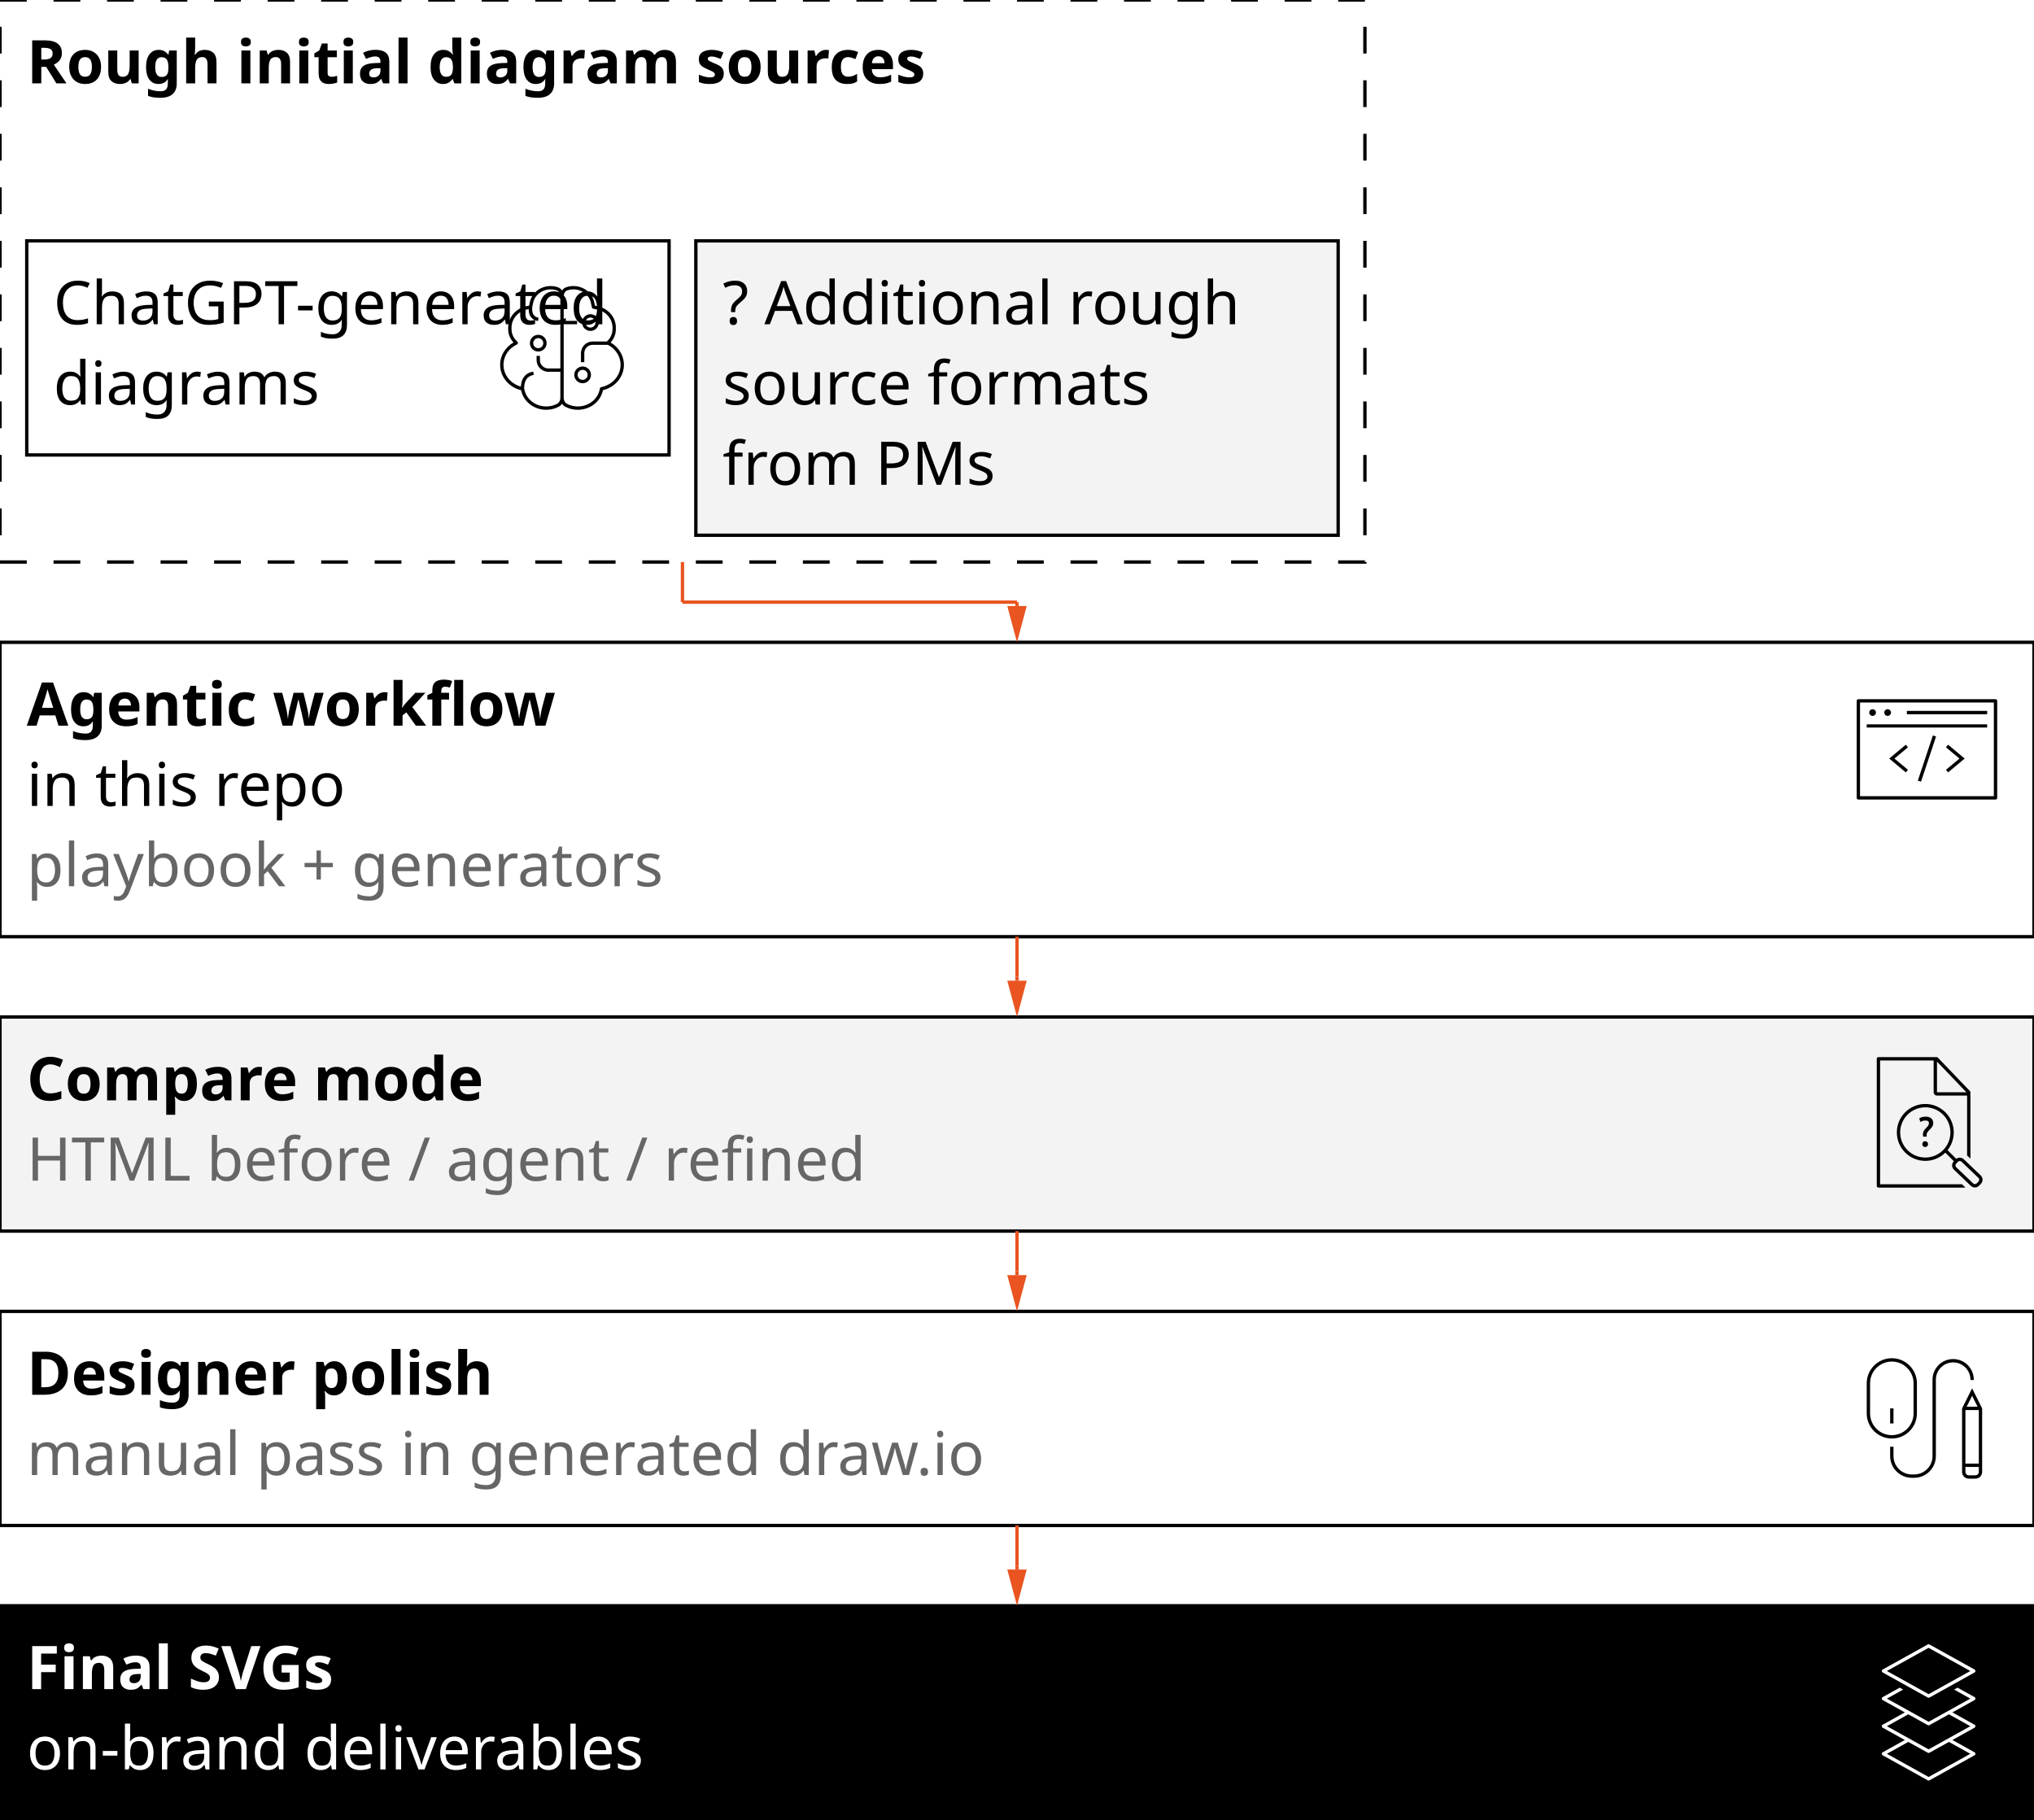
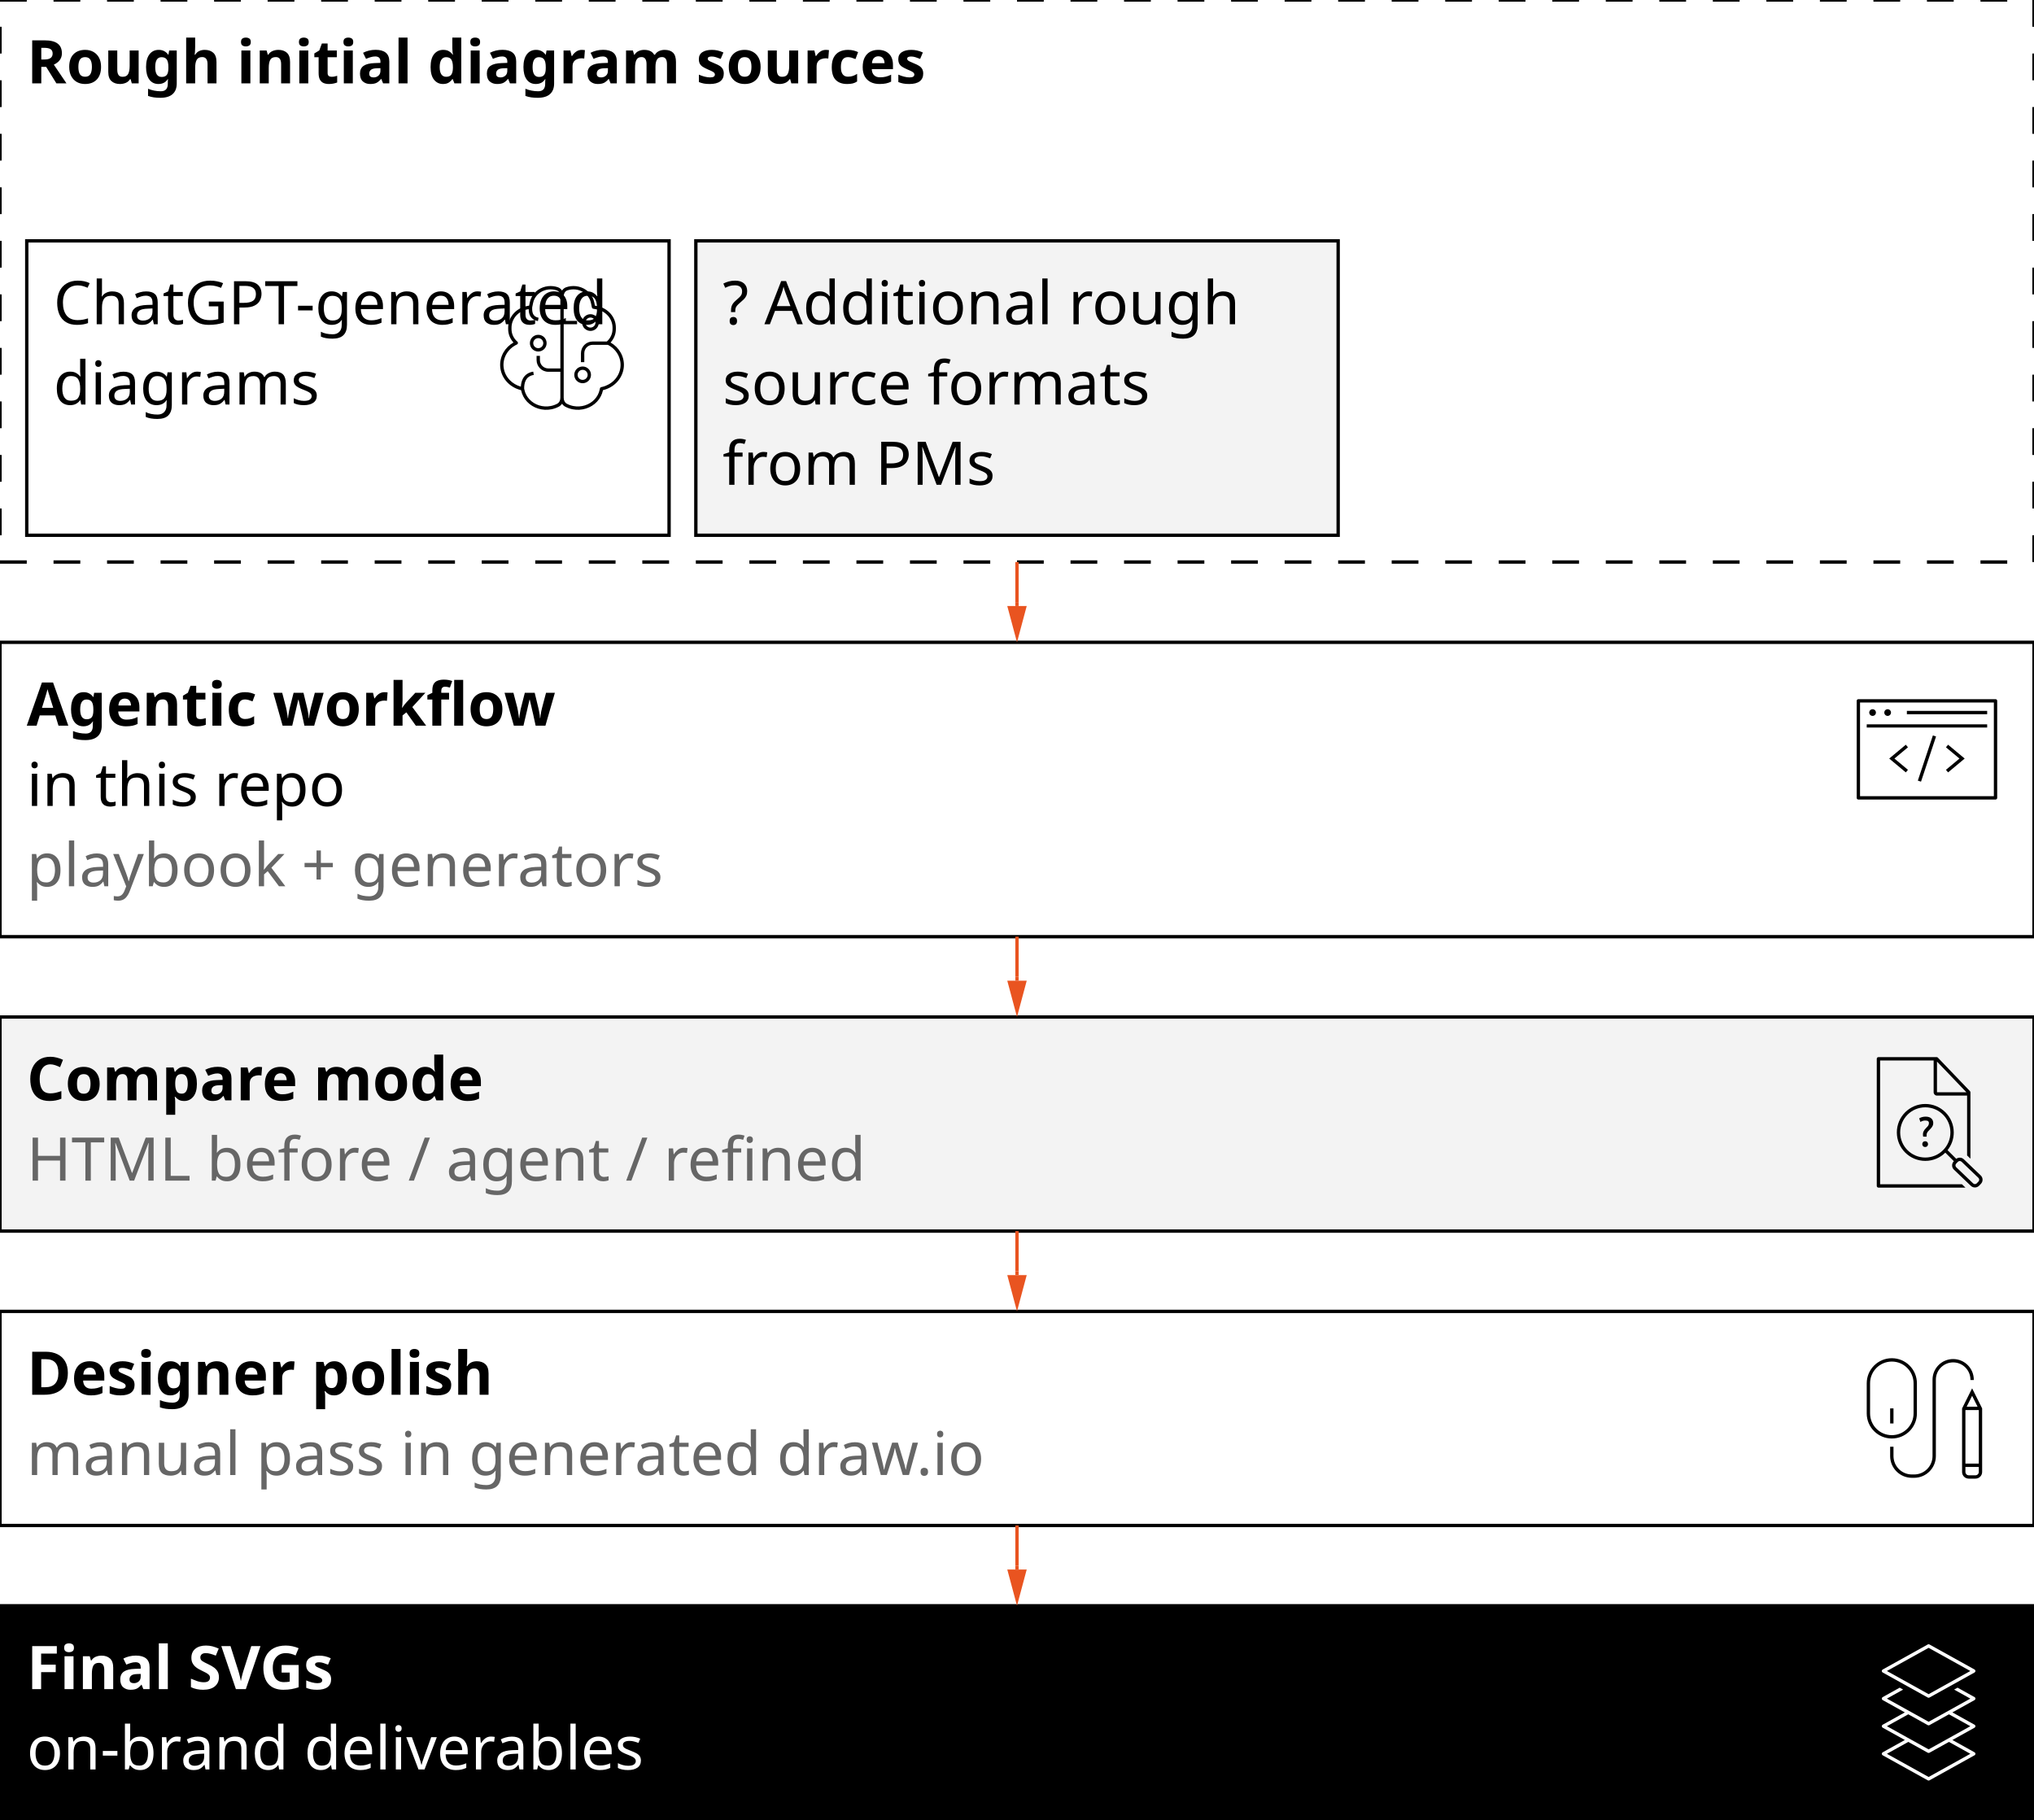
<svg xmlns="http://www.w3.org/2000/svg" width="608" height="544" viewBox="0 0 608 544" xml:space="preserve">
  <rect width="608" height="544" fill="#FFFFFF" />
  <g data-component-id="sources">
-     <rect x="0" y="0" width="408" height="168" fill="#FFFFFF" stroke="#000000" stroke-width="1" stroke-miterlimit="10" stroke-dasharray="8 8" />
+     <rect x="0" y="0" width="608" height="168" fill="#FFFFFF" stroke="#000000" stroke-width="1" stroke-miterlimit="10" stroke-dasharray="8 8" />
    <text font-family="Ubuntu Sans">
      <tspan x="8" y="24.92" font-size="18" font-weight="700" fill="#000000">Rough initial diagram sources</tspan>
    </text>
  </g>
-   <rect x="8" y="72" width="192" height="64" fill="#FFFFFF" stroke="#000000" stroke-width="1" stroke-miterlimit="10" />
+   <rect x="8" y="72" width="192" height="88" fill="#FFFFFF" stroke="#000000" stroke-width="1" stroke-miterlimit="10" />
  <text font-family="Ubuntu Sans">
    <tspan x="16" y="96.92" font-size="18" font-weight="400" fill="#000000">ChatGPT-generated</tspan>
    <tspan x="16" y="120.92" font-size="18" font-weight="400" fill="#000000">diagrams</tspan>
  </text>
  <g class="dg-icon" transform="translate(144 80)">
    <path fill-rule="evenodd" clip-rule="evenodd" d="M30.159 29.553C31.539 29.553 32.658 30.672 32.658 32.053C32.658 33.433 31.539 34.553 30.159 34.553C28.778 34.553 27.659 33.433 27.659 32.053C27.659 30.672 28.778 29.553 30.159 29.553ZM30.159 30.553C29.33 30.553 28.659 31.224 28.659 32.053C28.659 32.881 29.33 33.553 30.159 33.553C30.987 33.553 31.658 32.881 31.659 32.053C31.659 31.224 30.987 30.553 30.159 30.553Z" fill="#000000" />
    <path fill-rule="evenodd" clip-rule="evenodd" d="M16.895 20.079C18.276 20.079 19.395 21.198 19.395 22.579C19.395 23.96 18.276 25.079 16.895 25.079C15.514 25.079 14.395 23.96 14.395 22.579C14.395 21.198 15.514 20.079 16.895 20.079ZM16.895 21.079C16.066 21.079 15.395 21.751 15.395 22.579C15.395 23.407 16.066 24.079 16.895 24.079C17.723 24.079 18.395 23.407 18.395 22.579C18.395 21.751 17.723 21.079 16.895 21.079Z" fill="#000000" />
    <path fill-rule="evenodd" clip-rule="evenodd" d="M32.5 13.921C33.881 13.921 35 15.04 35 16.421C35 17.801 33.881 18.921 32.5 18.921C31.119 18.921 30 17.802 30 16.421C30 15.04 31.12 13.921 32.5 13.921ZM32.5 14.921C31.672 14.921 31 15.592 31 16.421C31 17.249 31.672 17.921 32.5 17.921C33.328 17.921 34 17.249 34 16.421C34 15.593 33.328 14.921 32.5 14.921Z" fill="#000000" />
    <path fill-rule="evenodd" clip-rule="evenodd" d="M26.617 5.548C27.662 5.422 28.724 5.545 29.707 5.905C30.689 6.266 31.563 6.853 32.246 7.616C32.929 8.38 33.399 9.296 33.608 10.279L33.84 11.366L34.485 11.487C36.059 11.783 37.48 12.582 38.506 13.755C39.532 14.928 40.097 16.404 40.097 17.932V18.377C40.097 19.914 39.495 21.314 38.511 22.385C39.766 23.102 40.804 24.125 41.508 25.355C42.327 26.786 42.651 28.425 42.433 30.042C42.215 31.658 41.467 33.166 40.297 34.358C39.203 35.471 37.793 36.256 36.241 36.626L36.219 36.728C35.953 37.973 35.342 39.128 34.452 40.075C33.562 41.023 32.423 41.73 31.154 42.129C29.885 42.528 28.527 42.607 27.217 42.356C26.409 42.202 25.635 41.927 24.926 41.542C24.531 41.328 24.226 41.027 24 40.679C23.774 41.027 23.469 41.328 23.074 41.542C22.364 41.927 21.591 42.202 20.783 42.356C19.473 42.607 18.114 42.528 16.846 42.129C15.576 41.73 14.438 41.023 13.548 40.075C12.657 39.128 12.047 37.973 11.781 36.728L11.759 36.626C10.207 36.256 8.796 35.471 7.703 34.358C6.533 33.166 5.784 31.658 5.566 30.042C5.348 28.425 5.673 26.786 6.492 25.355C7.196 24.125 8.233 23.102 9.489 22.385C8.504 21.314 7.902 19.914 7.902 18.377V17.932C7.903 16.404 8.468 14.928 9.494 13.755C10.519 12.582 11.941 11.783 13.514 11.487L14.16 11.366L14.391 10.279C14.601 9.296 15.071 8.38 15.754 7.616C16.436 6.853 17.31 6.266 18.293 5.905C19.275 5.545 20.338 5.422 21.383 5.548C21.85 5.604 22.308 5.709 22.747 5.86C23.301 6.051 23.714 6.413 24 6.856C24.286 6.413 24.699 6.051 25.253 5.86C25.692 5.709 26.15 5.604 26.617 5.548ZM21.264 6.541C20.374 6.434 19.471 6.538 18.637 6.844C17.804 7.149 17.069 7.646 16.499 8.283C15.929 8.921 15.542 9.679 15.37 10.488L15.083 11.838C15.055 12.484 15.066 13.176 15.311 13.753C15.541 14.292 15.995 14.778 16.996 14.983L16.795 15.964C16.78 15.961 16.765 15.956 16.751 15.953L16.749 15.964C15.439 15.695 14.708 14.997 14.345 14.144C14.102 13.571 14.036 12.952 14.028 12.407L13.699 12.471C12.338 12.727 11.119 13.416 10.247 14.413C9.375 15.41 8.903 16.654 8.902 17.933V18.377C8.902 19.853 9.573 21.191 10.661 22.132C10.789 22.243 10.852 22.412 10.829 22.58C10.805 22.748 10.697 22.892 10.544 22.964C9.183 23.596 8.072 24.608 7.36 25.852C6.648 27.095 6.368 28.513 6.556 29.908C6.745 31.304 7.393 32.615 8.417 33.657C9.305 34.561 10.437 35.223 11.693 35.575C11.739 34.792 11.899 33.931 12.312 33.164C12.857 32.152 13.819 31.348 15.391 31.086L15.474 31.579L15.556 32.072C14.287 32.284 13.591 32.901 13.193 33.639C12.791 34.385 12.675 35.295 12.678 36.137L12.759 36.519C12.985 37.581 13.508 38.572 14.277 39.391C15.046 40.209 16.035 40.825 17.145 41.175C18.256 41.524 19.447 41.593 20.596 41.374C21.303 41.239 21.979 40.997 22.598 40.662C23.174 40.35 23.5 39.675 23.5 38.908V31.131H19.894C17.962 31.131 16.394 29.564 16.394 27.631V26.368H17.394V27.631C17.394 29.012 18.514 30.131 19.894 30.131H23.5V8.627C23.5 7.765 23.09 7.035 22.423 6.806C22.05 6.678 21.661 6.589 21.264 6.541ZM29.362 6.844C28.529 6.538 27.625 6.434 26.736 6.541C26.339 6.589 25.95 6.678 25.577 6.806C24.91 7.035 24.5 7.765 24.5 8.627V15.921H28.5V16.921H24.5V38.908C24.5 39.675 24.826 40.35 25.402 40.662C26.021 40.997 26.696 41.239 27.404 41.374C28.553 41.593 29.744 41.524 30.854 41.175C31.965 40.825 32.953 40.209 33.722 39.391C34.491 38.572 35.014 37.581 35.241 36.519L35.329 36.103C35.365 35.932 35.489 35.794 35.65 35.736L35.721 35.717L35.999 35.656C37.377 35.33 38.623 34.635 39.583 33.657C40.606 32.615 41.255 31.304 41.443 29.908C41.631 28.513 41.351 27.095 40.639 25.852C39.969 24.68 38.945 23.716 37.692 23.079H33.158C31.777 23.079 30.658 24.198 30.658 25.579V28.264H29.658V25.579C29.658 23.646 31.225 22.079 33.158 22.079H37.397C38.45 21.141 39.097 19.826 39.097 18.377V17.933C39.097 16.654 38.624 15.41 37.753 14.413C36.881 13.416 35.662 12.727 34.301 12.471L33.327 12.288C33.129 12.251 32.971 12.098 32.929 11.9L32.63 10.488C32.457 9.679 32.07 8.921 31.501 8.283C30.931 7.646 30.195 7.149 29.362 6.844Z" fill="#000000" />
  </g>
  <rect x="208" y="72" width="192" height="88" fill="#F3F3F3" stroke="#000000" stroke-width="1" stroke-miterlimit="10" />
  <text font-family="Ubuntu Sans">
    <tspan x="216" y="96.92" font-size="18" font-weight="400" fill="#000000">? Additional rough</tspan>
    <tspan x="216" y="120.92" font-size="18" font-weight="400" fill="#000000">source formats</tspan>
    <tspan x="216" y="144.92" font-size="18" font-weight="400" fill="#000000">from PMs</tspan>
  </text>
  <g data-component-id="workflow">
    <rect x="0" y="192" width="608" height="88" fill="#FFFFFF" stroke="#000000" stroke-width="1" stroke-miterlimit="10" />
    <text font-family="Ubuntu Sans">
      <tspan x="8" y="216.92" font-size="18" font-weight="700" fill="#000000">Agentic workflow</tspan>
      <tspan x="8" y="240.92" font-size="18" font-weight="400" fill="#000000">in this repo</tspan>
      <tspan x="8" y="264.92" font-size="18" font-weight="400" fill="#666666">playbook + generators</tspan>
    </text>
    <g class="dg-icon" transform="translate(552 200)">
      <path d="M42 17.475H6V16.525H42V17.475Z" fill="#000000" />
      <path d="M42 13.5H18V12.5H42V13.5Z" fill="#000000" />
      <path fill-rule="evenodd" clip-rule="evenodd" d="M44.601 9.01C44.829 9.056 45 9.258 45 9.5V38.5C45 38.742 44.829 38.944 44.601 38.99L44.5 39H3.5C3.258 39 3.056 38.829 3.01 38.601L3 38.5V9.5C3 9.224 3.224 9 3.5 9H44.5L44.601 9.01ZM4 38H44V10H4V38Z" fill="#000000" />
      <path d="M7.75 12C8.302 12 8.75 12.448 8.75 13C8.75 13.552 8.302 14 7.75 14C7.198 14 6.75 13.552 6.75 13C6.75 12.448 7.198 12 7.75 12Z" fill="#000000" />
      <path d="M12.25 12C12.802 12 13.25 12.448 13.25 13C13.25 13.552 12.802 14 12.25 14C11.698 14 11.25 13.552 11.25 13C11.25 12.448 11.698 12 12.25 12Z" fill="#000000" />
      <path d="M26.725 20.158L22.225 33.658L21.275 33.342L25.775 19.842L26.725 20.158Z" fill="#000000" />
      <path d="M18.32 23.384L14.28 26.75L18.32 30.116L17.68 30.884L12.719 26.75L17.68 22.616L18.32 23.384Z" fill="#000000" />
      <path d="M35.281 26.75L30.32 30.884L29.68 30.116L33.72 26.75L29.68 23.384L30.32 22.616L35.281 26.75Z" fill="#000000" />
    </g>
  </g>
  <g data-component-id="compare">
    <rect x="0" y="304" width="608" height="64" fill="#F3F3F3" stroke="#000000" stroke-width="1" stroke-miterlimit="10" />
    <text font-family="Ubuntu Sans">
      <tspan x="8" y="328.92" font-size="18" font-weight="700" fill="#000000">Compare mode</tspan>
      <tspan x="8" y="352.92" font-size="18" font-weight="400" fill="#666666">HTML before / agent / refined</tspan>
    </text>
    <g class="dg-icon" transform="translate(552 312)">
      <path fill-rule="evenodd" clip-rule="evenodd" d="M27.005 4.01C27.104 4.03 27.195 4.08 27.266 4.154L36.861 14.169C36.95 14.262 37 14.386 37 14.515V34.349L36.066 33.457C36.045 33.436 36.022 33.417 36 33.398V15.5H27C26.448 15.5 26 15.052 26 14.5V5H10V42H34.458L35.505 43H9.5C9.224 43 9 42.776 9 42.5V4.5C9 4.258 9.171 4.056 9.399 4.01L9.5 4H26.904L27.005 4.01ZM27 14.5H35.794L27 5.322V14.5Z" fill="#000000" />
      <path fill-rule="evenodd" clip-rule="evenodd" d="M23.507 18C28.205 18 32.014 21.809 32.014 26.507C32.014 28.511 31.319 30.351 30.159 31.805L32.757 34.402C33.435 33.896 34.398 33.937 35.03 34.541L40.082 39.369C40.786 40.042 40.812 41.159 40.139 41.863L39.614 42.412L39.482 42.536C38.803 43.117 37.779 43.1 37.119 42.469L32.067 37.641C31.407 37.01 31.343 35.988 31.893 35.282L32.011 35.145L32.047 35.106L29.491 32.551C27.954 34.073 25.841 35.014 23.507 35.014C18.809 35.014 15 31.205 15 26.507C15 21.809 18.809 18 23.507 18ZM34.339 35.264C34.034 34.972 33.55 34.982 33.259 35.287L32.733 35.837C32.442 36.142 32.453 36.627 32.758 36.918L37.81 41.746C38.116 42.038 38.6 42.027 38.892 41.722L39.416 41.172C39.707 40.867 39.696 40.383 39.391 40.092L34.339 35.264ZM23.507 19C19.361 19 16 22.361 16 26.507C16 30.653 19.361 34.014 23.507 34.014C27.653 34.014 31.014 30.653 31.014 26.507C31.014 22.361 27.653 19 23.507 19Z" fill="#000000" />
      <path d="M23.464 29.143C23.704 29.143 23.93 29.213 24.099 29.402C24.248 29.57 24.324 29.765 24.324 30.003C24.324 30.241 24.248 30.436 24.099 30.604C23.93 30.793 23.704 30.864 23.464 30.864C23.223 30.864 22.997 30.793 22.829 30.604C22.68 30.436 22.602 30.241 22.602 30.003C22.603 29.765 22.68 29.57 22.829 29.402C22.997 29.213 23.223 29.143 23.464 29.143Z" fill="#000000" />
      <path d="M23.613 21.787C24.028 21.787 24.385 21.845 24.677 21.952C24.962 22.057 25.216 22.212 25.398 22.411C25.557 22.585 25.706 22.792 25.776 23.044C25.853 23.274 25.885 23.491 25.885 23.706C25.885 24.012 25.823 24.28 25.712 24.518C25.607 24.742 25.474 24.951 25.311 25.144C25.165 25.316 25.007 25.501 24.82 25.674C24.656 25.838 24.502 25.994 24.36 26.161C24.221 26.326 24.113 26.484 24.029 26.662C23.949 26.835 23.903 27.016 23.903 27.221V27.77H22.879L22.839 27.568C22.824 27.494 22.807 27.394 22.807 27.275V27.018C22.807 26.748 22.851 26.476 22.969 26.241C23.067 26.044 23.184 25.84 23.318 25.66C23.451 25.484 23.61 25.309 23.783 25.15C23.935 25.011 24.056 24.864 24.201 24.705C24.316 24.579 24.41 24.427 24.482 24.259L24.485 24.253L24.531 24.139C24.573 24.02 24.598 23.89 24.598 23.747C24.598 23.576 24.563 23.438 24.516 23.343C24.471 23.255 24.396 23.177 24.302 23.113C24.21 23.052 24.108 23.011 23.979 22.989C23.83 22.965 23.68 22.952 23.518 22.952H23.258C22.911 22.985 22.588 23.079 22.309 23.233L22.048 23.377L21.951 23.095L21.685 22.311L21.851 22.206C22.034 22.09 22.297 22 22.581 21.919C22.892 21.83 23.242 21.787 23.613 21.787Z" fill="#000000" />
    </g>
  </g>
  <g data-component-id="polish">
    <rect x="0" y="392" width="608" height="64" fill="#FFFFFF" stroke="#000000" stroke-width="1" stroke-miterlimit="10" />
    <text font-family="Ubuntu Sans">
      <tspan x="8" y="416.92" font-size="18" font-weight="700" fill="#000000">Designer polish</tspan>
      <tspan x="8" y="440.92" font-size="18" font-weight="400" fill="#666666">manual pass in generated draw.io</tspan>
    </text>
    <g class="dg-icon" transform="translate(552 400)">
      <path d="M31.833 6.25C35.239 6.25 38 9.011 38 12.417V12.513H37V12.417C37 9.564 34.687 7.25 31.833 7.25C28.98 7.25 26.667 9.564 26.667 12.417V35.25C26.667 38.84 23.757 41.75 20.167 41.75H19.5C15.91 41.75 13 38.84 13 35.25V32.461H14V35.25C14 38.288 16.462 40.75 19.5 40.75H20.167C23.204 40.75 25.667 38.288 25.667 35.25V12.417C25.667 9.011 28.427 6.25 31.833 6.25Z" fill="#000000" />
      <path d="M14 25.5H13V21H14V25.5Z" fill="#000000" />
      <path fill-rule="evenodd" clip-rule="evenodd" d="M13.5 6C17.642 6 21 9.358 21 13.5V22.5C21 26.642 17.642 30 13.5 30C9.358 30 6 26.642 6 22.5V13.5C6 9.358 9.358 6 13.5 6ZM13.5 7C9.91 7 7 9.91 7 13.5V22.5C7 26.09 9.91 29 13.5 29C17.09 29 20 26.09 20 22.5V13.5C20 9.91 17.09 7 13.5 7Z" fill="#000000" />
      <path fill-rule="evenodd" clip-rule="evenodd" d="M40.5 21V40C40.5 41.105 39.605 42 38.5 42H36.5C35.464 42 34.613 41.213 34.511 40.204L34.5 40V21L37.5 15L40.5 21ZM35.5 38.5V40C35.5 40.552 35.948 41 36.5 41H38.5C39.052 41 39.5 40.552 39.5 40V38.5H35.5ZM35.5 37.5H39.5V21.5H35.5V37.5ZM35.868 20.5H39.132L37.5 17.236L35.868 20.5Z" fill="#000000" />
    </g>
  </g>
  <g data-component-id="final">
    <rect x="0" y="480" width="608" height="64" fill="#000000" stroke="#000000" stroke-width="1" stroke-miterlimit="10" />
    <text font-family="Ubuntu Sans">
      <tspan x="8" y="504.92" font-size="18" font-weight="700" fill="#FFFFFF">Final SVGs</tspan>
      <tspan x="8" y="528.92" font-size="18" font-weight="400" fill="#FFFFFF">on-brand deliverables</tspan>
    </text>
    <g class="dg-icon" transform="translate(552 488)">
      <path fill-rule="evenodd" clip-rule="evenodd" d="M38.243 19.312C38.402 19.401 38.5 19.569 38.5 19.75C38.5 19.931 38.401 20.098 38.243 20.186L31.605 23.874L38.243 27.562C38.402 27.651 38.5 27.819 38.5 28C38.5 28.181 38.401 28.348 38.243 28.436L31.605 32.124L38.243 35.812C38.402 35.901 38.5 36.069 38.5 36.25C38.5 36.431 38.401 36.598 38.243 36.687L24.743 44.187C24.592 44.27 24.408 44.27 24.257 44.187L10.757 36.687C10.598 36.598 10.5 36.431 10.5 36.25C10.5 36.069 10.598 35.901 10.757 35.812L17.395 32.124L10.757 28.436C10.598 28.348 10.5 28.181 10.5 28C10.5 27.819 10.598 27.651 10.757 27.562L17.395 23.874L10.757 20.186C10.598 20.098 10.5 19.931 10.5 19.75C10.5 19.569 10.598 19.401 10.757 19.312L15.85 16.482L16.88 17.055L12.029 19.749L24.5 26.677L36.97 19.749L32.119 17.055L33.149 16.482L38.243 19.312ZM24.743 35.937C24.592 36.02 24.408 36.02 24.257 35.937L18.425 32.696L12.029 36.249L24.5 43.177L36.97 36.249L30.574 32.696L24.743 35.937ZM24.743 27.686C24.592 27.77 24.408 27.77 24.257 27.686L18.425 24.446L12.029 27.999L24.5 34.927L36.97 27.999L30.574 24.446L24.743 27.686Z" fill="#FFFFFF" />
      <path fill-rule="evenodd" clip-rule="evenodd" d="M24.315 3.535C24.454 3.48 24.611 3.489 24.743 3.562L38.243 11.062C38.402 11.151 38.5 11.319 38.5 11.5C38.5 11.681 38.402 11.849 38.243 11.938L24.743 19.438C24.592 19.521 24.408 19.521 24.257 19.438L10.757 11.938C10.598 11.849 10.5 11.681 10.5 11.5C10.5 11.319 10.598 11.151 10.757 11.062L24.257 3.562L24.315 3.535ZM12.03 11.5L24.5 18.427L36.969 11.5L24.5 4.572L12.03 11.5Z" fill="#FFFFFF" />
    </g>
  </g>
  <g data-component-id="sources.bottom-&gt;workflow.top">
-     <line x1="204" y1="168" x2="204" y2="180" fill="none" stroke="#E95420" stroke-width="1" stroke-miterlimit="10" />
-     <line x1="204" y1="180" x2="304" y2="180" fill="none" stroke="#E95420" stroke-width="1" stroke-miterlimit="10" />
+     <line x1="304" y1="168" x2="304" y2="180" fill="none" stroke="#E95420" stroke-width="1" stroke-miterlimit="10" />
+     <line x1="304" y1="180" x2="304" y2="180" fill="none" stroke="#E95420" stroke-width="1" stroke-miterlimit="10" />
    <line x1="304" y1="180" x2="304" y2="181.159" fill="none" stroke="#E95420" stroke-width="1" stroke-miterlimit="10" />
    <polygon points="301.095,181.159 304,192 306.905,181.159" fill="#E95420" />
  </g>
  <g data-component-id="workflow.bottom-&gt;compare.top">
    <line x1="304" y1="280" x2="304" y2="292" fill="none" stroke="#E95420" stroke-width="1" stroke-miterlimit="10" />
    <line x1="304" y1="292" x2="304" y2="292" fill="none" stroke="#E95420" stroke-width="1" stroke-miterlimit="10" />
    <line x1="304" y1="292" x2="304" y2="293.159" fill="none" stroke="#E95420" stroke-width="1" stroke-miterlimit="10" />
    <polygon points="301.095,293.159 304,304 306.905,293.159" fill="#E95420" />
  </g>
  <g data-component-id="compare.bottom-&gt;polish.top">
    <line x1="304" y1="368" x2="304" y2="380" fill="none" stroke="#E95420" stroke-width="1" stroke-miterlimit="10" />
    <line x1="304" y1="380" x2="304" y2="380" fill="none" stroke="#E95420" stroke-width="1" stroke-miterlimit="10" />
    <line x1="304" y1="380" x2="304" y2="381.159" fill="none" stroke="#E95420" stroke-width="1" stroke-miterlimit="10" />
    <polygon points="301.095,381.159 304,392 306.905,381.159" fill="#E95420" />
  </g>
  <g data-component-id="polish.bottom-&gt;final.top">
    <line x1="304" y1="456" x2="304" y2="468" fill="none" stroke="#E95420" stroke-width="1" stroke-miterlimit="10" />
    <line x1="304" y1="468" x2="304" y2="468" fill="none" stroke="#E95420" stroke-width="1" stroke-miterlimit="10" />
    <line x1="304" y1="468" x2="304" y2="469.159" fill="none" stroke="#E95420" stroke-width="1" stroke-miterlimit="10" />
    <polygon points="301.095,469.159 304,480 306.905,469.159" fill="#E95420" />
  </g>
</svg>
